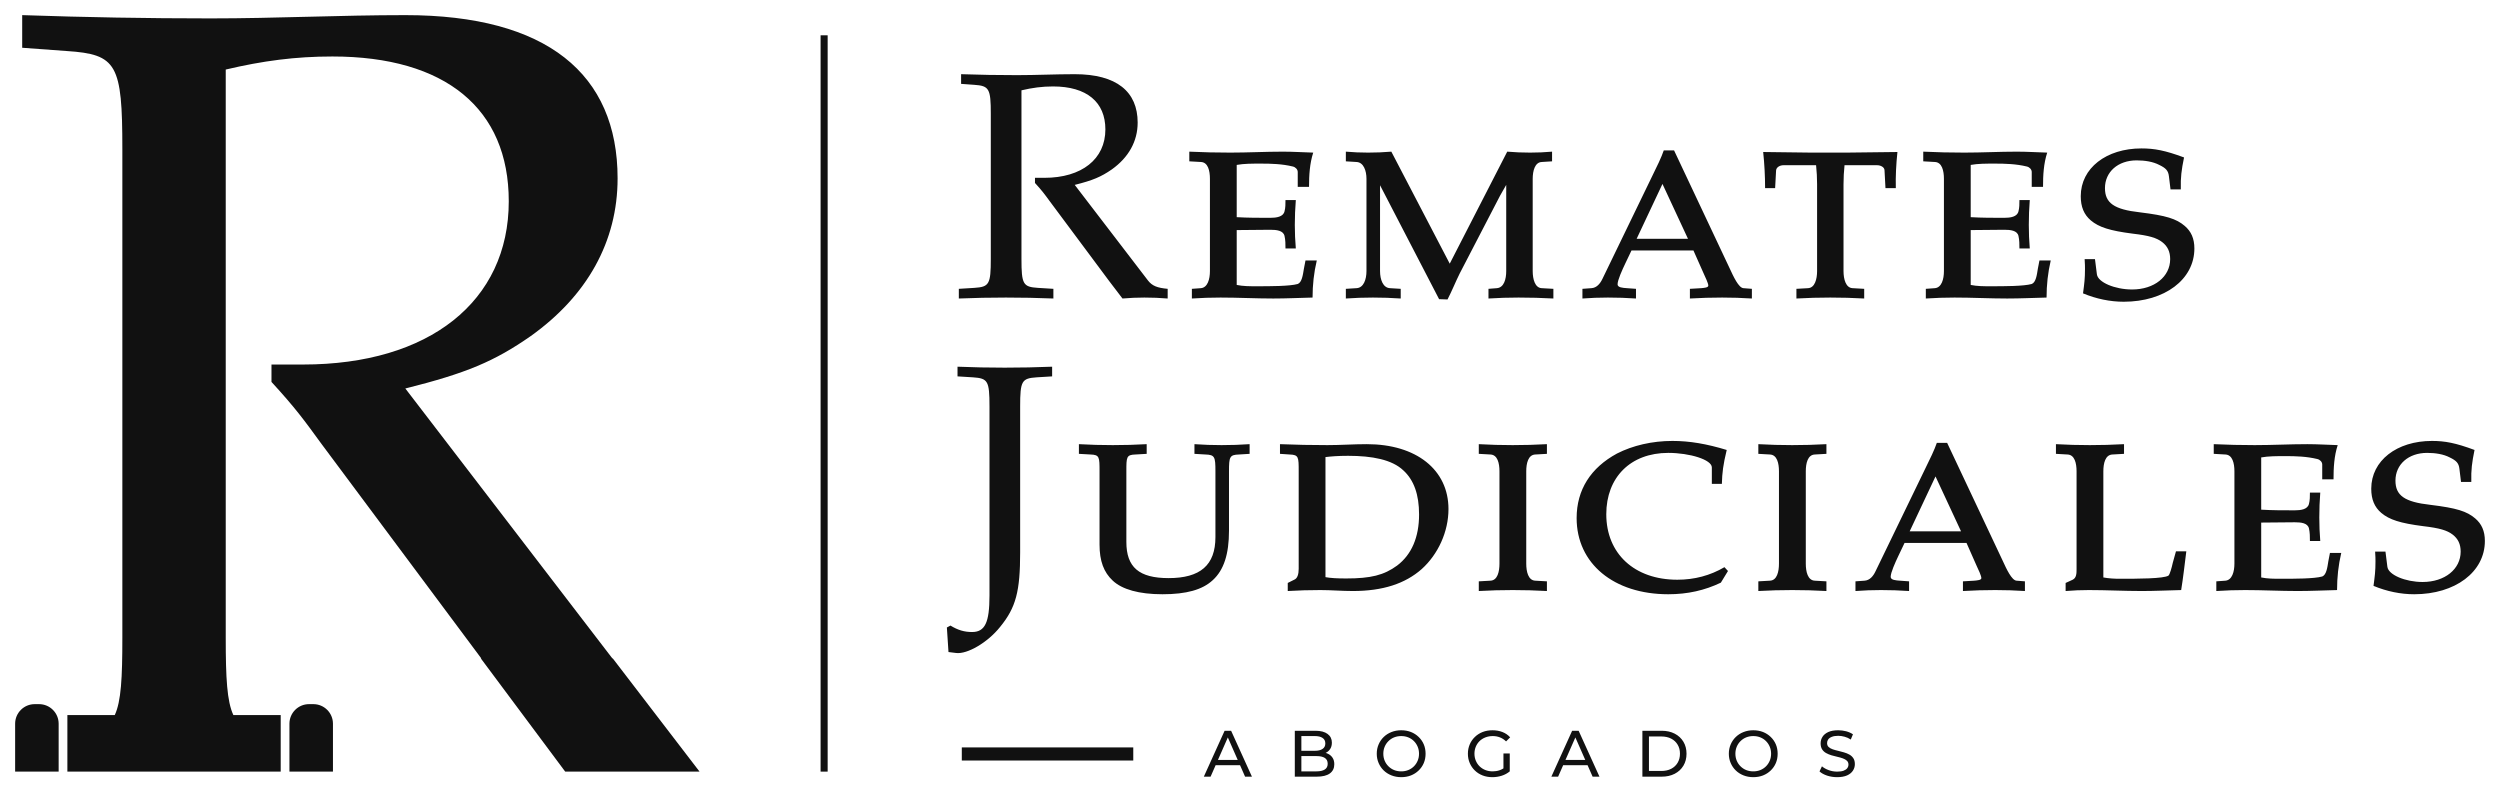
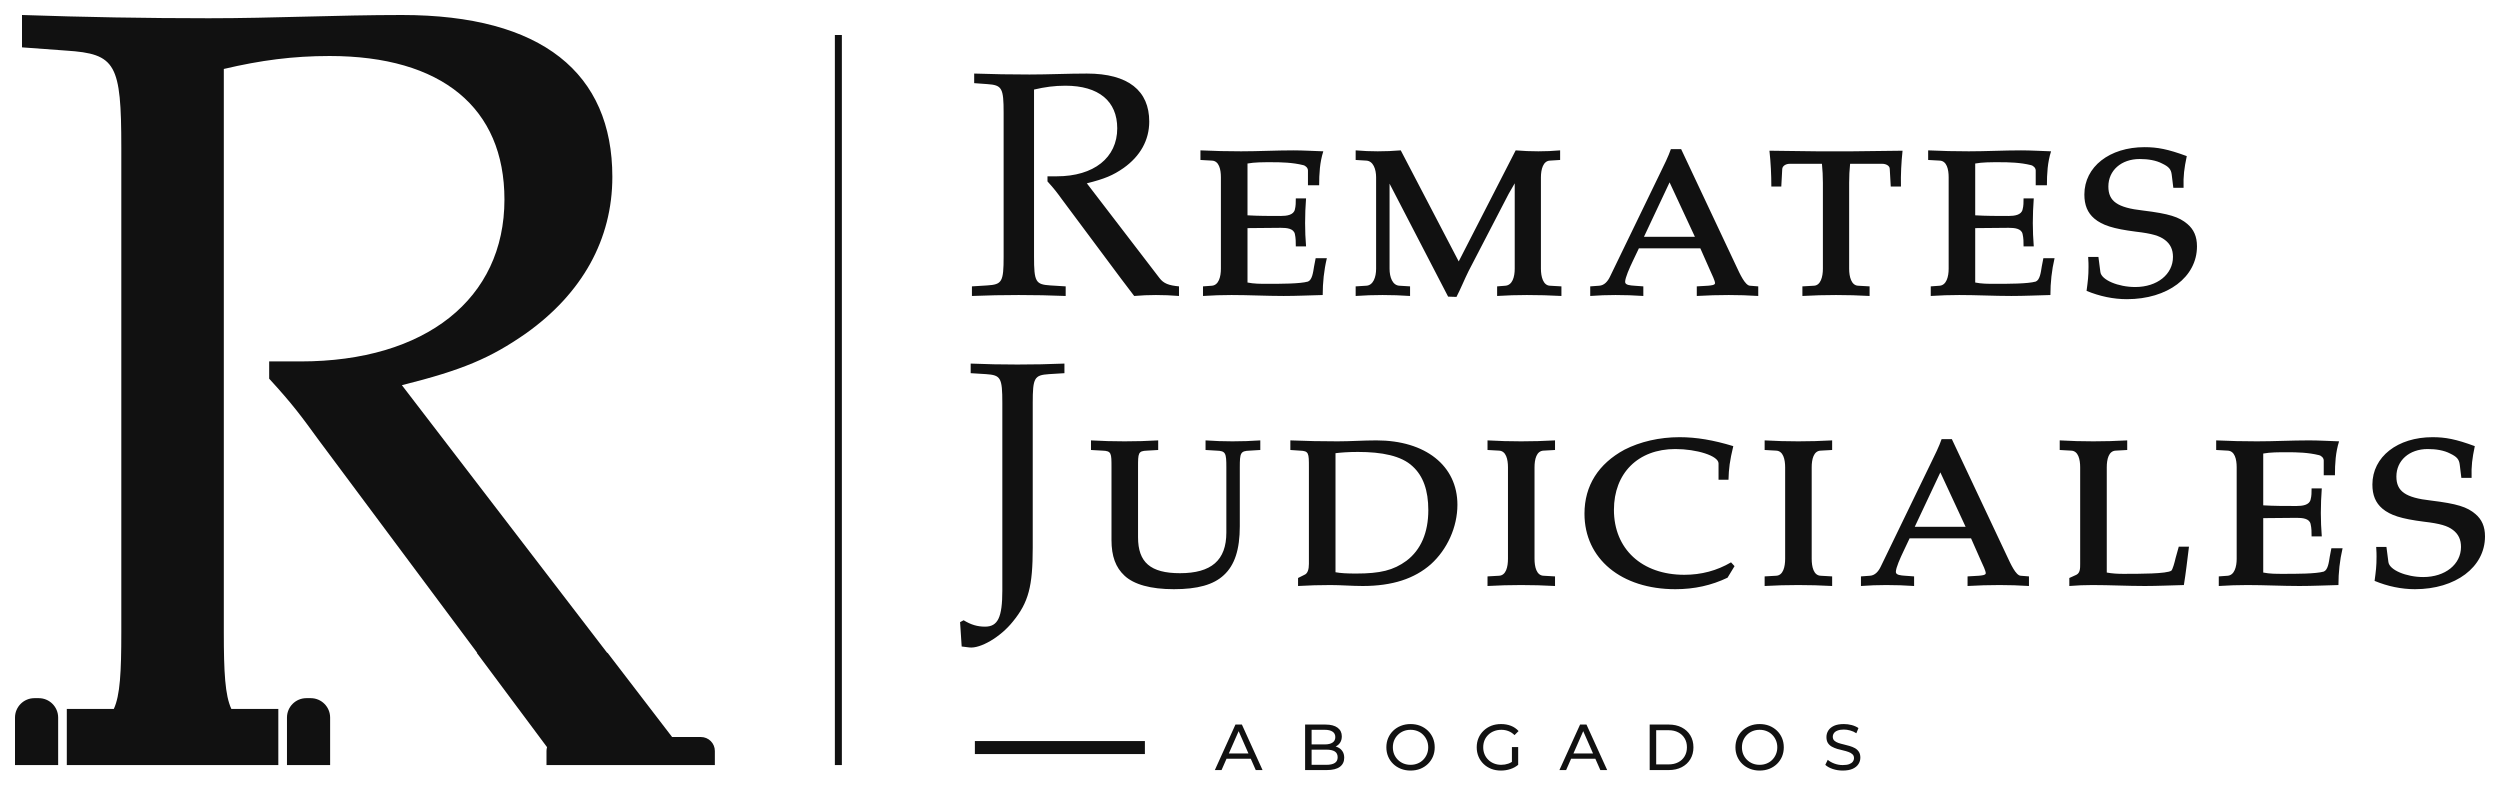
- <svg xmlns="http://www.w3.org/2000/svg" viewBox="-3 -3 495.71 157.1" role="img" aria-label="Abogados Remates Judiciales">
-   <path d="M10.36 138.78H19.76C21.02 136.05 21.26 131.43 21.26 123.45V26.55C21.26 9.71 20.18 7.77 10.25 7.12L1.4 6.47V0C13.92 0.43 26.22 0.65 38.74 0.65C51.69 0.65 64.42 0 77.37 0C105.43 0 119.46 11.65 119.46 32.37C119.46 44.89 113.42 55.68 102.19 63.67C95.07 68.63 89.46 71.01 77.37 74.03L118.42 127.55H118.5L135.71 150H109.07L92.34 127.55H92.43L60.76 85.04C57.3 80.29 55.58 77.91 50.83 72.73V69.28H57.09C82.12 69.28 97.88 56.76 97.88 36.91C97.88 18.56 85.36 8.2 62.91 8.2C55.58 8.2 49.1 9.06 41.76 10.79V123.45C41.76 131.43 42 136.05 43.27 138.78H52.66V150H10.36ZM58.27 136.62H59.14C61.28 136.62 63.02 138.36 63.02 140.5V150H54.39V140.5C54.39 138.36 56.13 136.62 58.27 136.62ZM3.88 136.62H4.75C6.89 136.62 8.63 138.36 8.63 140.5V150H-0V140.5C-0 138.36 1.74 136.62 3.88 136.62Z" fill="#111111" />
-   <path d="M159.71 4H161.11V150H159.71Z" fill="#111111" />
-   <path d="M187.12 56.19C190.26 56.06 193.33 56 196.46 56C199.6 56 202.74 56.06 205.87 56.19V54.27L202.8 54.08C199.86 53.89 199.54 53.38 199.54 48.32V14.91C201.71 14.4 203.63 14.14 205.81 14.14C212.46 14.14 216.18 17.22 216.18 22.66C216.18 28.54 211.5 32.26 204.08 32.26H202.22V33.28C203.63 34.82 204.14 35.52 205.17 36.93L216.94 52.74L219.57 56.19C221.04 56.06 222.45 56 223.92 56C225.46 56 226.99 56.06 228.53 56.19V54.27C226.48 54.08 225.46 53.7 224.62 52.61L210.1 33.66C213.68 32.77 215.34 32.06 217.46 30.59C220.78 28.22 222.58 25.02 222.58 21.31C222.58 15.17 218.42 11.71 210.1 11.71C206.26 11.71 202.48 11.9 198.64 11.9C194.93 11.9 191.28 11.84 187.57 11.71V13.63L190.19 13.82C193.14 14.02 193.46 14.59 193.46 19.58V48.32C193.46 53.38 193.14 53.89 190.19 54.08L187.12 54.27ZM232.82 28.99 235.12 29.12C236.53 29.18 236.91 30.85 236.91 32.45V50.75C236.91 52.35 236.46 54.02 235.12 54.14L233.33 54.27V56.19C235.25 56.06 237.17 56 239.02 56C242.48 56 246 56.19 249.46 56.19C252.08 56.19 254.64 56.06 257.26 56C257.26 53.5 257.52 51.07 258.1 48.64H255.86L255.54 50.3C255.34 51.52 255.15 52.99 254.32 53.31C252.72 53.76 248.88 53.76 246.13 53.76C244.78 53.76 243.5 53.76 242.22 53.5V42.62L248.88 42.56C250.1 42.56 251.44 42.69 251.7 43.78C251.89 44.61 251.89 45.44 251.89 46.27H253.94C253.81 44.74 253.74 43.14 253.74 41.6C253.74 39.94 253.81 38.34 253.94 36.67H251.89C251.89 37.44 251.89 38.21 251.7 38.91C251.44 40 250.1 40.19 248.88 40.19C246.64 40.19 244.4 40.19 242.22 40.06V29.7C243.63 29.44 245.36 29.44 246.96 29.44C249.07 29.44 251.25 29.5 253.36 30.02C253.87 30.14 254.32 30.59 254.32 31.1V34.05H256.56C256.56 31.74 256.69 29.44 257.39 27.26C255.34 27.2 253.36 27.07 251.38 27.07C247.92 27.07 244.46 27.26 240.94 27.26C238.26 27.26 235.5 27.2 232.82 27.07ZM263.86 56.19C265.65 56.06 267.44 56 269.23 56C271.09 56 272.88 56.06 274.74 56.19V54.27L272.62 54.14C271.22 54.08 270.64 52.42 270.64 50.75V33.73L282.35 56.32L284.02 56.38C284.91 54.66 285.62 52.86 286.45 51.2L294.45 35.78L295.66 33.66V50.75C295.66 52.35 295.22 54.02 293.81 54.14L292.14 54.27V56.19C294.13 56.06 296.11 56 298.1 56C300.4 56 302.7 56.06 305.01 56.19V54.27L302.7 54.14C301.36 54.08 300.91 52.35 300.91 50.75V32.45C300.91 30.85 301.36 29.18 302.7 29.12L304.75 28.99V27.07C303.28 27.2 301.87 27.26 300.4 27.26C298.86 27.26 297.39 27.2 295.86 27.07L284.46 49.28L272.88 27.07C271.34 27.2 269.81 27.26 268.27 27.26C266.8 27.26 265.33 27.2 263.86 27.07V28.99L265.97 29.12C267.38 29.18 267.95 30.85 267.95 32.45V50.75C267.95 52.42 267.38 54.08 265.97 54.14L263.86 54.27ZM310.77 56.19C312.43 56.06 314.16 56 315.82 56C317.68 56 319.54 56.06 321.39 56.19V54.27L319.6 54.14C318.77 54.08 317.74 54.02 317.74 53.38C317.74 52.54 318.64 50.56 319.28 49.22L320.5 46.66H332.78L334.77 51.14C335.15 51.97 335.73 53.18 335.73 53.63C335.73 54.02 334.96 54.08 334.32 54.14L332.08 54.27V56.19C334.26 56.06 336.37 56 338.48 56C340.46 56 342.38 56.06 344.37 56.19V54.27L342.7 54.14C341.74 54.08 340.72 51.84 339.95 50.18L328.94 26.82H326.9C326.45 28.16 325.49 30.14 324.66 31.81L314.74 52.29C314.29 53.25 313.58 54.08 312.56 54.14L310.77 54.27ZM321.52 44.35 326.64 33.47 331.7 44.35ZM346.61 27.14C346.86 29.5 346.99 31.94 346.99 34.3H348.98L349.17 30.78C349.23 30.14 349.94 29.76 350.64 29.76H357.1C357.23 30.98 357.3 32.26 357.3 33.54V50.75C357.3 52.35 356.85 54.08 355.5 54.14L353.2 54.27V56.19C355.44 56.06 357.68 56 359.92 56C362.16 56 364.4 56.06 366.64 56.19V54.27L364.34 54.14C362.99 54.08 362.54 52.35 362.54 50.75V33.54C362.54 32.26 362.61 30.98 362.74 29.76H369.2C369.9 29.76 370.67 30.14 370.67 30.78L370.86 34.3H372.91C372.85 31.94 372.98 29.5 373.23 27.14L363.18 27.26H356.08ZM378.35 28.99 380.66 29.12C382.06 29.18 382.45 30.85 382.45 32.45V50.75C382.45 52.35 382 54.02 380.66 54.14L378.86 54.27V56.19C380.78 56.06 382.7 56 384.56 56C388.02 56 391.54 56.19 394.99 56.19C397.62 56.19 400.18 56.06 402.8 56C402.8 53.5 403.06 51.07 403.63 48.64H401.39L401.07 50.3C400.88 51.52 400.69 52.99 399.86 53.31C398.26 53.76 394.42 53.76 391.66 53.76C390.32 53.76 389.04 53.76 387.76 53.5V42.62L394.42 42.56C395.63 42.56 396.98 42.69 397.23 43.78C397.42 44.61 397.42 45.44 397.42 46.27H399.47C399.34 44.74 399.28 43.14 399.28 41.6C399.28 39.94 399.34 38.34 399.47 36.67H397.42C397.42 37.44 397.42 38.21 397.23 38.91C396.98 40 395.63 40.19 394.42 40.19C392.18 40.19 389.94 40.19 387.76 40.06V29.7C389.17 29.44 390.9 29.44 392.5 29.44C394.61 29.44 396.78 29.5 398.9 30.02C399.41 30.14 399.86 30.59 399.86 31.1V34.05H402.1C402.1 31.74 402.22 29.44 402.93 27.26C400.88 27.2 398.9 27.07 396.91 27.07C393.46 27.07 390 27.26 386.48 27.26C383.79 27.26 381.04 27.2 378.35 27.07ZM409.58 35.9C409.58 38.02 410.22 39.55 411.57 40.7C413.17 42.05 415.34 42.75 419.89 43.33C423.15 43.71 424.62 44.16 425.71 44.99C426.8 45.82 427.31 46.91 427.31 48.38C427.31 51.84 424.18 54.4 419.76 54.4C416.37 54.4 412.98 52.99 412.78 51.39L412.4 48.38H410.35C410.42 49.22 410.42 50.05 410.42 50.3C410.42 52.29 410.29 53.18 410.03 55.17C412.66 56.26 415.41 56.83 418.1 56.83C426.22 56.83 432.11 52.42 432.11 46.27C432.11 44.29 431.47 42.88 430.19 41.79C428.53 40.38 426.54 39.74 421.3 39.1C416.18 38.53 414.38 37.25 414.38 34.3C414.38 31.1 416.94 28.8 420.66 28.8C422.32 28.8 423.92 29.06 425.14 29.7C426.48 30.34 426.93 30.85 427.06 31.94L427.38 34.56H429.42C429.36 32.13 429.55 30.72 430.06 28.22C426.29 26.82 424.18 26.43 421.62 26.43C414.64 26.43 409.58 30.34 409.58 35.9Z" fill="#111111" />
-   <path d="M184.75 121.42 185.07 126.29 186.61 126.48C188.78 126.74 192.82 124.43 195.31 121.3C198.45 117.46 199.28 114.26 199.28 106.51V77.58C199.28 72.53 199.6 72.02 202.54 71.82L205.62 71.63V69.71C202.48 69.84 199.34 69.9 196.21 69.9C193.07 69.9 190 69.84 186.86 69.71V71.63L189.94 71.82C192.88 72.02 193.2 72.53 193.2 77.58V115.09C193.2 120.46 192.3 122.32 189.74 122.32C188.21 122.32 186.93 121.94 185.46 121.04ZM210.93 86.99 213.23 87.12C215.02 87.18 215.02 87.63 215.02 90.45V104.98C215.02 108.24 215.86 110.48 217.65 112.14C219.5 113.87 222.83 114.83 227.5 114.83C232.24 114.83 235.44 113.94 237.49 112.02C239.66 110.03 240.69 106.9 240.69 102.22V90.45C240.69 87.57 240.82 87.18 242.67 87.12L244.78 86.99V85.07C242.93 85.2 241.07 85.26 239.22 85.26C237.42 85.26 235.63 85.2 233.84 85.07V86.99L236.02 87.12C237.87 87.18 238 87.57 238 90.45V103.5C238 109.07 234.99 111.63 228.72 111.63C222.83 111.63 220.34 109.46 220.34 104.46V90.45C220.34 87.63 220.34 87.18 222.13 87.12L224.37 86.99V85.07C222.13 85.2 219.89 85.26 217.65 85.26C215.41 85.26 213.17 85.2 210.93 85.07ZM250.8 86.99 252.72 87.12C254.51 87.18 254.51 87.63 254.51 90.45V109.78C254.51 110.86 254.26 111.7 253.62 111.95C253.17 112.14 252.78 112.4 252.34 112.59V114.19C254.51 114.06 256.62 114 258.8 114C260.91 114 263.09 114.19 265.26 114.19C271.22 114.19 275.63 112.72 278.9 109.84C282.16 106.9 284.21 102.42 284.21 97.94C284.21 90.13 277.81 85.07 268.02 85.07C265.39 85.07 262.83 85.26 260.21 85.26C257.07 85.26 253.94 85.2 250.8 85.07ZM259.82 111.44V87.63C260.91 87.5 262.32 87.38 264.3 87.38C269.1 87.38 273.01 88.14 275.25 90.26C277.36 92.18 278.38 95.06 278.38 99.02C278.38 103.5 276.91 106.96 274.03 109.14C271.41 111.06 268.78 111.7 263.92 111.7C262.13 111.7 260.85 111.63 259.82 111.44ZM290.22 114.19C292.46 114.06 294.7 114 296.94 114C299.18 114 301.42 114.06 303.73 114.19V112.27L301.42 112.14C300.02 112.08 299.63 110.35 299.63 108.75V90.45C299.63 88.85 300.02 87.18 301.42 87.12L303.73 86.99V85.07C301.42 85.2 299.18 85.26 296.94 85.26C294.7 85.26 292.46 85.2 290.22 85.07V86.99L292.53 87.12C293.94 87.18 294.32 88.85 294.32 90.45V108.75C294.32 110.35 293.94 112.08 292.53 112.14L290.22 112.27ZM309.62 99.73C309.62 108.75 316.98 114.83 327.79 114.83C331.63 114.83 335.02 114.06 338.22 112.53L339.63 110.22L338.93 109.46C336.11 111.12 332.98 111.95 329.58 111.95C321.07 111.95 315.5 106.77 315.5 98.96C315.5 91.66 320.3 86.8 327.79 86.8C332.02 86.8 336.43 88.14 336.43 89.68V92.94H338.42C338.48 90.7 338.67 89.17 339.38 86.22C335.41 85.01 332.02 84.43 328.62 84.43C324.59 84.43 320.75 85.33 317.62 86.93C312.43 89.74 309.62 94.1 309.62 99.73ZM345.65 114.19C347.89 114.06 350.13 114 352.37 114C354.61 114 356.85 114.06 359.15 114.19V112.27L356.85 112.14C355.44 112.08 355.06 110.35 355.06 108.75V90.45C355.06 88.85 355.44 87.18 356.85 87.12L359.15 86.99V85.07C356.85 85.2 354.61 85.26 352.37 85.26C350.13 85.26 347.89 85.2 345.65 85.07V86.99L347.95 87.12C349.36 87.18 349.74 88.85 349.74 90.45V108.75C349.74 110.35 349.36 112.08 347.95 112.14L345.65 112.27ZM364.91 114.19C366.58 114.06 368.3 114 369.97 114C371.82 114 373.68 114.06 375.54 114.19V112.27L373.74 112.14C372.91 112.08 371.89 112.02 371.89 111.38C371.89 110.54 372.78 108.56 373.42 107.22L374.64 104.66H386.93L388.91 109.14C389.3 109.97 389.87 111.18 389.87 111.63C389.87 112.02 389.1 112.08 388.46 112.14L386.22 112.27V114.19C388.4 114.06 390.51 114 392.62 114C394.61 114 396.53 114.06 398.51 114.19V112.27L396.85 112.14C395.89 112.08 394.86 109.84 394.1 108.18L383.09 84.82H381.04C380.59 86.16 379.63 88.14 378.8 89.81L368.88 110.29C368.43 111.25 367.73 112.08 366.7 112.14L364.91 112.27ZM375.66 102.35 380.78 91.47 385.84 102.35ZM404.66 86.99 406.96 87.12C408.37 87.18 408.75 88.85 408.75 90.45V109.78C408.75 110.67 408.75 111.57 407.98 111.95L406.58 112.59V114.19C408.11 114.06 409.65 114 411.18 114C414.7 114 418.16 114.19 421.68 114.19C424.24 114.19 426.86 114.06 429.49 114C429.87 111.7 430.19 108.88 430.51 106.32H428.46L427.82 108.62C427.63 109.52 427.25 110.86 426.99 111.12C426.1 111.76 420.66 111.76 417.33 111.76C416.24 111.76 415.15 111.7 414.06 111.5V90.45C414.06 88.85 414.45 87.18 415.86 87.12L418.16 86.99V85.07C415.86 85.2 413.62 85.26 411.38 85.26C409.14 85.26 406.9 85.2 404.66 85.07ZM435.95 86.99 438.26 87.12C439.66 87.18 440.05 88.85 440.05 90.45V108.75C440.05 110.35 439.6 112.02 438.26 112.14L436.46 112.27V114.19C438.38 114.06 440.3 114 442.16 114C445.62 114 449.14 114.19 452.59 114.19C455.22 114.19 457.78 114.06 460.4 114C460.4 111.5 460.66 109.07 461.23 106.64H458.99L458.67 108.3C458.48 109.52 458.29 110.99 457.46 111.31C455.86 111.76 452.02 111.76 449.26 111.76C447.92 111.76 446.64 111.76 445.36 111.5V100.62L452.02 100.56C453.23 100.56 454.58 100.69 454.83 101.78C455.02 102.61 455.02 103.44 455.02 104.27H457.07C456.94 102.74 456.88 101.14 456.88 99.6C456.88 97.94 456.94 96.34 457.07 94.67H455.02C455.02 95.44 455.02 96.21 454.83 96.91C454.58 98 453.23 98.19 452.02 98.19C449.78 98.19 447.54 98.19 445.36 98.06V87.7C446.77 87.44 448.5 87.44 450.1 87.44C452.21 87.44 454.38 87.5 456.5 88.02C457.01 88.14 457.46 88.59 457.46 89.1V92.05H459.7C459.7 89.74 459.82 87.44 460.53 85.26C458.48 85.2 456.5 85.07 454.51 85.07C451.06 85.07 447.6 85.26 444.08 85.26C441.39 85.26 438.64 85.2 435.95 85.07ZM467.18 93.9C467.18 96.02 467.82 97.55 469.17 98.7C470.77 100.05 472.94 100.75 477.49 101.33C480.75 101.71 482.22 102.16 483.31 102.99C484.4 103.82 484.91 104.91 484.91 106.38C484.91 109.84 481.78 112.4 477.36 112.4C473.97 112.4 470.58 110.99 470.38 109.39L470 106.38H467.95C468.02 107.22 468.02 108.05 468.02 108.3C468.02 110.29 467.89 111.18 467.63 113.17C470.26 114.26 473.01 114.83 475.7 114.83C483.82 114.83 489.71 110.42 489.71 104.27C489.71 102.29 489.07 100.88 487.79 99.79C486.13 98.38 484.14 97.74 478.9 97.1C473.78 96.53 471.98 95.25 471.98 92.3C471.98 89.1 474.54 86.8 478.26 86.8C479.92 86.8 481.52 87.06 482.74 87.7C484.08 88.34 484.53 88.85 484.66 89.94L484.98 92.56H487.02C486.96 90.13 487.15 88.72 487.66 86.22C483.89 84.82 481.78 84.43 479.22 84.43C472.24 84.43 467.18 88.34 467.18 93.9Z" fill="#111111" />
-   <path d="M187.71 145.2H221.71V147.8H187.71Z" fill="#111111" />
-   <path d="M235.7 151 239.82 141.9H241.11L245.24 151H243.88L240.2 142.63H240.72L237.04 151ZM237.45 148.73 237.81 147.68H242.93L243.3 148.73ZM253.74 151V141.9H257.83Q259.4 141.9 260.24 142.53Q261.09 143.16 261.09 144.25Q261.09 144.99 260.76 145.5Q260.43 146.01 259.87 146.28Q259.31 146.55 258.66 146.55L258.89 146.16Q259.67 146.16 260.27 146.44Q260.87 146.71 261.22 147.24Q261.57 147.76 261.57 148.54Q261.57 149.71 260.69 150.36Q259.81 151 258.09 151ZM255.04 149.95H258.03Q259.11 149.95 259.68 149.58Q260.26 149.22 260.26 148.44Q260.26 147.65 259.68 147.28Q259.11 146.92 258.03 146.92H254.93V145.87H257.71Q258.7 145.87 259.24 145.5Q259.79 145.14 259.79 144.41Q259.79 143.68 259.24 143.32Q258.7 142.95 257.71 142.95H255.04ZM274.84 151.1Q273.8 151.1 272.91 150.75Q272.02 150.4 271.37 149.77Q270.72 149.14 270.36 148.3Q269.99 147.45 269.99 146.45Q269.99 145.45 270.36 144.6Q270.72 143.76 271.37 143.13Q272.02 142.5 272.91 142.15Q273.79 141.8 274.84 141.8Q275.88 141.8 276.76 142.14Q277.64 142.49 278.29 143.12Q278.95 143.75 279.31 144.59Q279.67 145.44 279.67 146.45Q279.67 147.46 279.31 148.31Q278.95 149.15 278.29 149.78Q277.64 150.41 276.76 150.76Q275.88 151.1 274.84 151.1ZM274.84 149.95Q275.6 149.95 276.24 149.69Q276.88 149.43 277.36 148.95Q277.83 148.48 278.1 147.84Q278.37 147.2 278.37 146.45Q278.37 145.7 278.1 145.06Q277.83 144.42 277.36 143.95Q276.88 143.47 276.24 143.21Q275.6 142.95 274.84 142.95Q274.08 142.95 273.43 143.21Q272.79 143.47 272.31 143.95Q271.83 144.42 271.56 145.06Q271.29 145.7 271.29 146.45Q271.29 147.2 271.56 147.84Q271.83 148.48 272.31 148.95Q272.79 149.43 273.43 149.69Q274.08 149.95 274.84 149.95ZM292.91 151.1Q291.86 151.1 290.98 150.76Q290.09 150.41 289.44 149.78Q288.79 149.15 288.43 148.31Q288.06 147.46 288.06 146.45Q288.06 145.44 288.43 144.59Q288.79 143.75 289.45 143.12Q290.1 142.49 290.99 142.14Q291.87 141.8 292.94 141.8Q294.02 141.8 294.91 142.15Q295.81 142.5 296.44 143.2L295.63 144.01Q295.07 143.46 294.41 143.21Q293.76 142.95 292.99 142.95Q292.21 142.95 291.54 143.21Q290.87 143.47 290.38 143.94Q289.9 144.41 289.63 145.05Q289.36 145.7 289.36 146.45Q289.36 147.19 289.63 147.83Q289.9 148.48 290.38 148.95Q290.87 149.43 291.53 149.69Q292.2 149.95 292.98 149.95Q293.71 149.95 294.37 149.72Q295.04 149.49 295.62 148.96L296.36 149.95Q295.68 150.52 294.78 150.81Q293.87 151.1 292.91 151.1ZM296.36 149.95 295.11 149.78V146.4H296.36ZM304.61 151 308.73 141.9H310.02L314.15 151H312.79L309.11 142.63H309.63L305.95 151ZM306.37 148.73 306.72 147.68H311.84L312.22 148.73ZM322.66 151V141.9H326.49Q327.95 141.9 329.06 142.47Q330.17 143.04 330.79 144.07Q331.41 145.1 331.41 146.45Q331.41 147.8 330.79 148.83Q330.17 149.86 329.06 150.43Q327.95 151 326.49 151ZM323.96 149.87H326.41Q327.54 149.87 328.37 149.44Q329.2 149.01 329.65 148.24Q330.11 147.46 330.11 146.45Q330.11 145.42 329.65 144.66Q329.2 143.89 328.37 143.46Q327.54 143.03 326.41 143.03H323.96ZM344.65 151.1Q343.61 151.1 342.72 150.75Q341.83 150.4 341.18 149.77Q340.53 149.14 340.17 148.3Q339.8 147.45 339.8 146.45Q339.8 145.45 340.17 144.6Q340.53 143.76 341.18 143.13Q341.83 142.5 342.72 142.15Q343.6 141.8 344.65 141.8Q345.69 141.8 346.57 142.14Q347.45 142.49 348.1 143.12Q348.76 143.75 349.12 144.59Q349.48 145.44 349.48 146.45Q349.48 147.46 349.12 148.31Q348.76 149.15 348.1 149.78Q347.45 150.41 346.57 150.76Q345.69 151.1 344.65 151.1ZM344.65 149.95Q345.41 149.95 346.05 149.69Q346.69 149.43 347.17 148.95Q347.64 148.48 347.91 147.84Q348.18 147.2 348.18 146.45Q348.18 145.7 347.91 145.06Q347.64 144.42 347.17 143.95Q346.69 143.47 346.05 143.21Q345.41 142.95 344.65 142.95Q343.89 142.95 343.24 143.21Q342.6 143.47 342.12 143.95Q341.64 144.42 341.37 145.06Q341.1 145.7 341.1 146.45Q341.1 147.2 341.37 147.84Q341.64 148.48 342.12 148.95Q342.6 149.43 343.24 149.69Q343.89 149.95 344.65 149.95ZM361.27 151.1Q360.23 151.1 359.28 150.79Q358.33 150.47 357.78 149.96L358.26 148.95Q358.78 149.4 359.59 149.7Q360.4 150 361.27 150Q362.06 150 362.55 149.82Q363.05 149.63 363.28 149.32Q363.52 149 363.52 148.6Q363.52 148.13 363.21 147.84Q362.9 147.55 362.42 147.38Q361.93 147.2 361.34 147.07Q360.76 146.94 360.17 146.77Q359.58 146.59 359.09 146.32Q358.6 146.05 358.3 145.59Q358 145.12 358 144.4Q358 143.69 358.37 143.1Q358.74 142.51 359.52 142.15Q360.29 141.8 361.49 141.8Q362.28 141.8 363.06 142Q363.84 142.21 364.41 142.6L363.98 143.64Q363.4 143.25 362.75 143.08Q362.1 142.9 361.49 142.9Q360.72 142.9 360.23 143.1Q359.73 143.29 359.5 143.62Q359.28 143.94 359.28 144.34Q359.28 144.82 359.58 145.11Q359.89 145.4 360.38 145.57Q360.86 145.74 361.45 145.87Q362.03 146.01 362.62 146.18Q363.22 146.35 363.7 146.62Q364.19 146.89 364.49 147.35Q364.79 147.8 364.79 148.52Q364.79 149.21 364.41 149.8Q364.04 150.39 363.25 150.75Q362.46 151.1 361.27 151.1Z" fill="#111111" />
+ <svg xmlns="http://www.w3.org/2000/svg" viewBox="-3 -3 499.96 157.1" role="img" aria-label="Abogados Remates Judiciales">
+   <path d="M10.36 138.78H19.76C21.02 136.05 21.26 131.43 21.26 123.45V26.55C21.26 9.71 20.18 7.77 10.25 7.12L1.4 6.47V0C13.92 0.43 26.22 0.65 38.74 0.65C51.69 0.65 64.42 0 77.37 0C105.43 0 119.46 11.65 119.46 32.37C119.46 44.89 113.42 55.68 102.19 63.67C95.07 68.63 89.46 71.01 77.37 74.03L118.42 127.55H118.5L131.41 144.39H137.16C138.71 144.39 139.96 145.64 139.96 147.19V150H106.29V147.19C106.29 146.93 106.33 146.67 106.4 146.42L92.34 127.55H92.43L60.76 85.04C57.3 80.29 55.58 77.91 50.83 72.73V69.28H57.09C82.12 69.28 97.88 56.76 97.88 36.91C97.88 18.56 85.36 8.2 62.91 8.2C55.58 8.2 49.1 9.06 41.76 10.79V123.45C41.76 131.43 42 136.05 43.27 138.78H52.66V150H10.36ZM58.27 136.62H59.14C61.28 136.62 63.02 138.36 63.02 140.5V150H54.39V140.5C54.39 138.36 56.13 136.62 58.27 136.62ZM3.88 136.62H4.75C6.89 136.62 8.63 138.36 8.63 140.5V150H-0V140.5C-0 138.36 1.74 136.62 3.88 136.62Z" fill="#111111" />
+   <path d="M163.96 4H165.36V150H163.96Z" fill="#111111" />
+   <path d="M191.37 56.19C194.51 56.06 197.58 56 200.72 56C203.85 56 206.99 56.06 210.12 56.19V54.27L207.05 54.08C204.11 53.89 203.79 53.38 203.79 48.32V14.91C205.96 14.4 207.88 14.14 210.06 14.14C216.72 14.14 220.43 17.22 220.43 22.66C220.43 28.54 215.76 32.26 208.33 32.26H206.48V33.28C207.88 34.82 208.4 35.52 209.42 36.93L221.2 52.74L223.82 56.19C225.29 56.06 226.7 56 228.17 56C229.71 56 231.24 56.06 232.78 56.19V54.27C230.73 54.08 229.71 53.7 228.88 52.61L214.35 33.66C217.93 32.77 219.6 32.06 221.71 30.59C225.04 28.22 226.83 25.02 226.83 21.31C226.83 15.17 222.67 11.71 214.35 11.71C210.51 11.71 206.73 11.9 202.89 11.9C199.18 11.9 195.53 11.84 191.82 11.71V13.63L194.44 13.82C197.39 14.02 197.71 14.59 197.71 19.58V48.32C197.71 53.38 197.39 53.89 194.44 54.08L191.37 54.27ZM237.07 28.99 239.37 29.12C240.78 29.18 241.16 30.85 241.16 32.45V50.75C241.16 52.35 240.72 54.02 239.37 54.14L237.58 54.27V56.19C239.5 56.06 241.42 56 243.28 56C246.73 56 250.25 56.19 253.71 56.19C256.33 56.19 258.89 56.06 261.52 56C261.52 53.5 261.77 51.07 262.35 48.64H260.11L259.79 50.3C259.6 51.52 259.4 52.99 258.57 53.31C256.97 53.76 253.13 53.76 250.38 53.76C249.04 53.76 247.76 53.76 246.48 53.5V42.62L253.13 42.56C254.35 42.56 255.69 42.69 255.95 43.78C256.14 44.61 256.14 45.44 256.14 46.27H258.19C258.06 44.74 258 43.14 258 41.6C258 39.94 258.06 38.34 258.19 36.67H256.14C256.14 37.44 256.14 38.21 255.95 38.91C255.69 40 254.35 40.19 253.13 40.19C250.89 40.19 248.65 40.19 246.48 40.06V29.7C247.88 29.44 249.61 29.44 251.21 29.44C253.32 29.44 255.5 29.5 257.61 30.02C258.12 30.14 258.57 30.59 258.57 31.1V34.05H260.81C260.81 31.74 260.94 29.44 261.64 27.26C259.6 27.2 257.61 27.07 255.63 27.07C252.17 27.07 248.72 27.26 245.2 27.26C242.51 27.26 239.76 27.2 237.07 27.07ZM268.11 56.19C269.9 56.06 271.69 56 273.48 56C275.34 56 277.13 56.06 278.99 56.19V54.27L276.88 54.14C275.47 54.08 274.89 52.42 274.89 50.75V33.73L286.6 56.32L288.27 56.38C289.16 54.66 289.87 52.86 290.7 51.2L298.7 35.78L299.92 33.66V50.75C299.92 52.35 299.47 54.02 298.06 54.14L296.4 54.27V56.19C298.38 56.06 300.36 56 302.35 56C304.65 56 306.96 56.06 309.26 56.19V54.27L306.96 54.14C305.61 54.08 305.16 52.35 305.16 50.75V32.45C305.16 30.85 305.61 29.18 306.96 29.12L309 28.99V27.07C307.53 27.2 306.12 27.26 304.65 27.26C303.12 27.26 301.64 27.2 300.11 27.07L288.72 49.28L277.13 27.07C275.6 27.2 274.06 27.26 272.52 27.26C271.05 27.26 269.58 27.2 268.11 27.07V28.99L270.22 29.12C271.63 29.18 272.2 30.85 272.2 32.45V50.75C272.2 52.42 271.63 54.08 270.22 54.14L268.11 54.27ZM315.02 56.19C316.68 56.06 318.41 56 320.08 56C321.93 56 323.79 56.06 325.64 56.19V54.27L323.85 54.14C323.02 54.08 322 54.02 322 53.38C322 52.54 322.89 50.56 323.53 49.22L324.75 46.66H337.04L339.02 51.14C339.4 51.97 339.98 53.18 339.98 53.63C339.98 54.02 339.21 54.08 338.57 54.14L336.33 54.27V56.19C338.51 56.06 340.62 56 342.73 56C344.72 56 346.64 56.06 348.62 56.19V54.27L346.96 54.14C346 54.08 344.97 51.84 344.2 50.18L333.2 26.82H331.15C330.7 28.16 329.74 30.14 328.91 31.81L318.99 52.29C318.54 53.25 317.84 54.08 316.81 54.14L315.02 54.27ZM325.77 44.35 330.89 33.47 335.95 44.35ZM350.86 27.14C351.12 29.5 351.24 31.94 351.24 34.3H353.23L353.42 30.78C353.48 30.14 354.19 29.76 354.89 29.76H361.36C361.48 30.98 361.55 32.26 361.55 33.54V50.75C361.55 52.35 361.1 54.08 359.76 54.14L357.45 54.27V56.19C359.69 56.06 361.93 56 364.17 56C366.41 56 368.65 56.06 370.89 56.19V54.27L368.59 54.14C367.24 54.08 366.8 52.35 366.8 50.75V33.54C366.8 32.26 366.86 30.98 366.99 29.76H373.45C374.16 29.76 374.92 30.14 374.92 30.78L375.12 34.3H377.16C377.1 31.94 377.23 29.5 377.48 27.14L367.44 27.26H360.33ZM382.6 28.99 384.91 29.12C386.32 29.18 386.7 30.85 386.7 32.45V50.75C386.7 52.35 386.25 54.02 384.91 54.14L383.12 54.27V56.19C385.04 56.06 386.96 56 388.81 56C392.27 56 395.79 56.19 399.24 56.19C401.87 56.19 404.43 56.06 407.05 56C407.05 53.5 407.31 51.07 407.88 48.64H405.64L405.32 50.3C405.13 51.52 404.94 52.99 404.11 53.31C402.51 53.76 398.67 53.76 395.92 53.76C394.57 53.76 393.29 53.76 392.01 53.5V42.62L398.67 42.56C399.88 42.56 401.23 42.69 401.48 43.78C401.68 44.61 401.68 45.44 401.68 46.27H403.72C403.6 44.74 403.53 43.14 403.53 41.6C403.53 39.94 403.6 38.34 403.72 36.67H401.68C401.68 37.44 401.68 38.21 401.48 38.91C401.23 40 399.88 40.19 398.67 40.19C396.43 40.19 394.19 40.19 392.01 40.06V29.7C393.42 29.44 395.15 29.44 396.75 29.44C398.86 29.44 401.04 29.5 403.15 30.02C403.66 30.14 404.11 30.59 404.11 31.1V34.05H406.35C406.35 31.74 406.48 29.44 407.18 27.26C405.13 27.2 403.15 27.07 401.16 27.07C397.71 27.07 394.25 27.26 390.73 27.26C388.04 27.26 385.29 27.2 382.6 27.07ZM413.84 35.9C413.84 38.02 414.48 39.55 415.82 40.7C417.42 42.05 419.6 42.75 424.14 43.33C427.4 43.71 428.88 44.16 429.96 44.99C431.05 45.82 431.56 46.91 431.56 48.38C431.56 51.84 428.43 54.4 424.01 54.4C420.62 54.4 417.23 52.99 417.04 51.39L416.65 48.38H414.6C414.67 49.22 414.67 50.05 414.67 50.3C414.67 52.29 414.54 53.18 414.28 55.17C416.91 56.26 419.66 56.83 422.35 56.83C430.48 56.83 436.36 52.42 436.36 46.27C436.36 44.29 435.72 42.88 434.44 41.79C432.78 40.38 430.8 39.74 425.55 39.1C420.43 38.53 418.64 37.25 418.64 34.3C418.64 31.1 421.2 28.8 424.91 28.8C426.57 28.8 428.17 29.06 429.39 29.7C430.73 30.34 431.18 30.85 431.31 31.94L431.63 34.56H433.68C433.61 32.13 433.8 30.72 434.32 28.22C430.54 26.82 428.43 26.43 425.87 26.43C418.89 26.43 413.84 30.34 413.84 35.9Z" fill="#111111" />
+   <path d="M189 121.42 189.32 126.29 190.86 126.48C193.04 126.74 197.07 124.43 199.56 121.3C202.7 117.46 203.53 114.26 203.53 106.51V77.58C203.53 72.53 203.85 72.02 206.8 71.82L209.87 71.63V69.71C206.73 69.84 203.6 69.9 200.46 69.9C197.32 69.9 194.25 69.84 191.12 69.71V71.63L194.19 71.82C197.13 72.02 197.45 72.53 197.45 77.58V115.09C197.45 120.46 196.56 122.32 194 122.32C192.46 122.32 191.18 121.94 189.71 121.04ZM215.18 86.99 217.48 87.12C219.28 87.18 219.28 87.63 219.28 90.45V104.98C219.28 108.24 220.11 110.48 221.9 112.14C223.76 113.87 227.08 114.83 231.76 114.83C236.49 114.83 239.69 113.94 241.74 112.02C243.92 110.03 244.94 106.9 244.94 102.22V90.45C244.94 87.57 245.07 87.18 246.92 87.12L249.04 86.99V85.07C247.18 85.2 245.32 85.26 243.47 85.26C241.68 85.26 239.88 85.2 238.09 85.07V86.99L240.27 87.12C242.12 87.18 242.25 87.57 242.25 90.45V103.5C242.25 109.07 239.24 111.63 232.97 111.63C227.08 111.63 224.59 109.46 224.59 104.46V90.45C224.59 87.63 224.59 87.18 226.38 87.12L228.62 86.99V85.07C226.38 85.2 224.14 85.26 221.9 85.26C219.66 85.26 217.42 85.2 215.18 85.07ZM255.05 86.99 256.97 87.12C258.76 87.18 258.76 87.63 258.76 90.45V109.78C258.76 110.86 258.51 111.7 257.87 111.95C257.42 112.14 257.04 112.4 256.59 112.59V114.19C258.76 114.06 260.88 114 263.05 114C265.16 114 267.34 114.19 269.52 114.19C275.47 114.19 279.88 112.72 283.15 109.84C286.41 106.9 288.46 102.42 288.46 97.94C288.46 90.13 282.06 85.07 272.27 85.07C269.64 85.07 267.08 85.26 264.46 85.26C261.32 85.26 258.19 85.2 255.05 85.07ZM264.08 111.44V87.63C265.16 87.5 266.57 87.38 268.56 87.38C273.36 87.38 277.26 88.14 279.5 90.26C281.61 92.18 282.64 95.06 282.64 99.02C282.64 103.5 281.16 106.96 278.28 109.14C275.66 111.06 273.04 111.7 268.17 111.7C266.38 111.7 265.1 111.63 264.08 111.44ZM294.48 114.19C296.72 114.06 298.96 114 301.2 114C303.44 114 305.68 114.06 307.98 114.19V112.27L305.68 112.14C304.27 112.08 303.88 110.35 303.88 108.75V90.45C303.88 88.85 304.27 87.18 305.68 87.12L307.98 86.99V85.07C305.68 85.2 303.44 85.26 301.2 85.26C298.96 85.26 296.72 85.2 294.48 85.07V86.99L296.78 87.12C298.19 87.18 298.57 88.85 298.57 90.45V108.75C298.57 110.35 298.19 112.08 296.78 112.14L294.48 112.27ZM313.87 99.73C313.87 108.75 321.23 114.83 332.04 114.83C335.88 114.83 339.28 114.06 342.48 112.53L343.88 110.22L343.18 109.46C340.36 111.12 337.23 111.95 333.84 111.95C325.32 111.95 319.76 106.77 319.76 98.96C319.76 91.66 324.56 86.8 332.04 86.8C336.27 86.8 340.68 88.14 340.68 89.68V92.94H342.67C342.73 90.7 342.92 89.17 343.63 86.22C339.66 85.01 336.27 84.43 332.88 84.43C328.84 84.43 325 85.33 321.87 86.93C316.68 89.74 313.87 94.1 313.87 99.73ZM349.9 114.19C352.14 114.06 354.38 114 356.62 114C358.86 114 361.1 114.06 363.4 114.19V112.27L361.1 112.14C359.69 112.08 359.31 110.35 359.31 108.75V90.45C359.31 88.85 359.69 87.18 361.1 87.12L363.4 86.99V85.07C361.1 85.2 358.86 85.26 356.62 85.26C354.38 85.26 352.14 85.2 349.9 85.07V86.99L352.2 87.12C353.61 87.18 354 88.85 354 90.45V108.75C354 110.35 353.61 112.08 352.2 112.14L349.9 112.27ZM369.16 114.19C370.83 114.06 372.56 114 374.22 114C376.08 114 377.93 114.06 379.79 114.19V112.27L378 112.14C377.16 112.08 376.14 112.02 376.14 111.38C376.14 110.54 377.04 108.56 377.68 107.22L378.89 104.66H391.18L393.16 109.14C393.55 109.97 394.12 111.18 394.12 111.63C394.12 112.02 393.36 112.08 392.72 112.14L390.48 112.27V114.19C392.65 114.06 394.76 114 396.88 114C398.86 114 400.78 114.06 402.76 114.19V112.27L401.1 112.14C400.14 112.08 399.12 109.84 398.35 108.18L387.34 84.82H385.29C384.84 86.16 383.88 88.14 383.05 89.81L373.13 110.29C372.68 111.25 371.98 112.08 370.96 112.14L369.16 112.27ZM379.92 102.35 385.04 91.47 390.09 102.35ZM408.91 86.99 411.21 87.12C412.62 87.18 413 88.85 413 90.45V109.78C413 110.67 413 111.57 412.24 111.95L410.83 112.59V114.19C412.36 114.06 413.9 114 415.44 114C418.96 114 422.41 114.19 425.93 114.19C428.49 114.19 431.12 114.06 433.74 114C434.12 111.7 434.44 108.88 434.76 106.32H432.72L432.08 108.62C431.88 109.52 431.5 110.86 431.24 111.12C430.35 111.76 424.91 111.76 421.58 111.76C420.49 111.76 419.4 111.7 418.32 111.5V90.45C418.32 88.85 418.7 87.18 420.11 87.12L422.41 86.99V85.07C420.11 85.2 417.87 85.26 415.63 85.26C413.39 85.26 411.15 85.2 408.91 85.07ZM440.2 86.99 442.51 87.12C443.92 87.18 444.3 88.85 444.3 90.45V108.75C444.3 110.35 443.85 112.02 442.51 112.14L440.72 112.27V114.19C442.64 114.06 444.56 114 446.41 114C449.87 114 453.39 114.19 456.84 114.19C459.47 114.19 462.03 114.06 464.65 114C464.65 111.5 464.91 109.07 465.48 106.64H463.24L462.92 108.3C462.73 109.52 462.54 110.99 461.71 111.31C460.11 111.76 456.27 111.76 453.52 111.76C452.17 111.76 450.89 111.76 449.61 111.5V100.62L456.27 100.56C457.48 100.56 458.83 100.69 459.08 101.78C459.28 102.61 459.28 103.44 459.28 104.27H461.32C461.2 102.74 461.13 101.14 461.13 99.6C461.13 97.94 461.2 96.34 461.32 94.67H459.28C459.28 95.44 459.28 96.21 459.08 96.91C458.83 98 457.48 98.19 456.27 98.19C454.03 98.19 451.79 98.19 449.61 98.06V87.7C451.02 87.44 452.75 87.44 454.35 87.44C456.46 87.44 458.64 87.5 460.75 88.02C461.26 88.14 461.71 88.59 461.71 89.1V92.05H463.95C463.95 89.74 464.08 87.44 464.78 85.26C462.73 85.2 460.75 85.07 458.76 85.07C455.31 85.07 451.85 85.26 448.33 85.26C445.64 85.26 442.89 85.2 440.2 85.07ZM471.44 93.9C471.44 96.02 472.08 97.55 473.42 98.7C475.02 100.05 477.2 100.75 481.74 101.33C485 101.71 486.48 102.16 487.56 102.99C488.65 103.82 489.16 104.91 489.16 106.38C489.16 109.84 486.03 112.4 481.61 112.4C478.22 112.4 474.83 110.99 474.64 109.39L474.25 106.38H472.2C472.27 107.22 472.27 108.05 472.27 108.3C472.27 110.29 472.14 111.18 471.88 113.17C474.51 114.26 477.26 114.83 479.95 114.83C488.08 114.83 493.96 110.42 493.96 104.27C493.96 102.29 493.32 100.88 492.04 99.79C490.38 98.38 488.4 97.74 483.15 97.1C478.03 96.53 476.24 95.25 476.24 92.3C476.24 89.1 478.8 86.8 482.51 86.8C484.17 86.8 485.77 87.06 486.99 87.7C488.33 88.34 488.78 88.85 488.91 89.94L489.23 92.56H491.28C491.21 90.13 491.4 88.72 491.92 86.22C488.14 84.82 486.03 84.43 483.47 84.43C476.49 84.43 471.44 88.34 471.44 93.9Z" fill="#111111" />
+   <path d="M191.96 145.2H225.96V147.8H191.96Z" fill="#111111" />
+   <path d="M239.95 151 244.07 141.9H245.36L249.49 151H248.13L244.45 142.63H244.97L241.29 151ZM241.71 148.73 242.06 147.68H247.18L247.56 148.73ZM258 151V141.9H262.08Q263.65 141.9 264.5 142.53Q265.34 143.16 265.34 144.25Q265.34 144.99 265.01 145.5Q264.68 146.01 264.12 146.28Q263.56 146.55 262.91 146.55L263.14 146.16Q263.92 146.16 264.52 146.44Q265.12 146.71 265.47 147.24Q265.82 147.76 265.82 148.54Q265.82 149.71 264.94 150.36Q264.07 151 262.34 151ZM259.3 149.95H262.29Q263.36 149.95 263.94 149.58Q264.51 149.22 264.51 148.44Q264.51 147.65 263.94 147.28Q263.36 146.92 262.29 146.92H259.18V145.87H261.96Q262.95 145.87 263.49 145.5Q264.04 145.14 264.04 144.41Q264.04 143.68 263.49 143.32Q262.95 142.95 261.96 142.95H259.3ZM279.09 151.1Q278.05 151.1 277.16 150.75Q276.27 150.4 275.62 149.77Q274.97 149.14 274.61 148.3Q274.25 147.45 274.25 146.45Q274.25 145.45 274.61 144.6Q274.97 143.76 275.62 143.13Q276.27 142.5 277.16 142.15Q278.04 141.8 279.09 141.8Q280.13 141.8 281.01 142.14Q281.89 142.49 282.55 143.12Q283.2 143.75 283.56 144.59Q283.92 145.44 283.92 146.45Q283.92 147.46 283.56 148.31Q283.2 149.15 282.55 149.78Q281.89 150.41 281.01 150.76Q280.13 151.1 279.09 151.1ZM279.09 149.95Q279.85 149.95 280.49 149.69Q281.14 149.43 281.61 148.95Q282.08 148.48 282.35 147.84Q282.62 147.2 282.62 146.45Q282.62 145.7 282.35 145.06Q282.08 144.42 281.61 143.95Q281.14 143.47 280.49 143.21Q279.85 142.95 279.09 142.95Q278.33 142.95 277.68 143.21Q277.04 143.47 276.56 143.95Q276.08 144.42 275.81 145.06Q275.55 145.7 275.55 146.45Q275.55 147.2 275.81 147.84Q276.08 148.48 276.56 148.95Q277.04 149.43 277.68 149.69Q278.33 149.95 279.09 149.95ZM297.16 151.1Q296.11 151.1 295.23 150.76Q294.34 150.41 293.69 149.78Q293.04 149.15 292.68 148.31Q292.32 147.46 292.32 146.45Q292.32 145.44 292.68 144.59Q293.04 143.75 293.7 143.12Q294.36 142.49 295.24 142.14Q296.12 141.8 297.19 141.8Q298.27 141.8 299.17 142.15Q300.06 142.5 300.69 143.2L299.88 144.01Q299.32 143.46 298.67 143.21Q298.01 142.95 297.24 142.95Q296.46 142.95 295.79 143.21Q295.12 143.47 294.64 143.94Q294.15 144.41 293.88 145.05Q293.62 145.7 293.62 146.45Q293.62 147.19 293.88 147.83Q294.15 148.48 294.64 148.95Q295.12 149.43 295.79 149.69Q296.45 149.95 297.23 149.95Q297.96 149.95 298.63 149.72Q299.3 149.49 299.87 148.96L300.61 149.95Q299.93 150.52 299.03 150.81Q298.13 151.1 297.16 151.1ZM300.61 149.95 299.36 149.78V146.4H300.61ZM308.86 151 312.99 141.9H314.27L318.41 151H317.04L313.36 142.63H313.88L310.2 151ZM310.62 148.73 310.97 147.68H316.09L316.47 148.73ZM326.91 151V141.9H330.74Q332.2 141.9 333.31 142.47Q334.42 143.04 335.04 144.07Q335.66 145.1 335.66 146.45Q335.66 147.8 335.04 148.83Q334.42 149.86 333.31 150.43Q332.2 151 330.74 151ZM328.21 149.87H330.67Q331.8 149.87 332.62 149.44Q333.45 149.01 333.9 148.24Q334.36 147.46 334.36 146.45Q334.36 145.42 333.9 144.66Q333.45 143.89 332.62 143.46Q331.8 143.03 330.67 143.03H328.21ZM348.9 151.1Q347.86 151.1 346.97 150.75Q346.08 150.4 345.43 149.77Q344.78 149.14 344.42 148.3Q344.06 147.45 344.06 146.45Q344.06 145.45 344.42 144.6Q344.78 143.76 345.43 143.13Q346.08 142.5 346.97 142.15Q347.85 141.8 348.9 141.8Q349.94 141.8 350.82 142.14Q351.7 142.49 352.36 143.12Q353.01 143.75 353.37 144.59Q353.73 145.44 353.73 146.45Q353.73 147.46 353.37 148.31Q353.01 149.15 352.36 149.78Q351.7 150.41 350.82 150.76Q349.94 151.1 348.9 151.1ZM348.9 149.95Q349.66 149.95 350.3 149.69Q350.95 149.43 351.42 148.95Q351.89 148.48 352.16 147.84Q352.43 147.2 352.43 146.45Q352.43 145.7 352.16 145.06Q351.89 144.42 351.42 143.95Q350.95 143.47 350.3 143.21Q349.66 142.95 348.9 142.95Q348.14 142.95 347.49 143.21Q346.85 143.47 346.37 143.95Q345.89 144.42 345.62 145.06Q345.36 145.7 345.36 146.45Q345.36 147.2 345.62 147.84Q345.89 148.48 346.37 148.95Q346.85 149.43 347.49 149.69Q348.14 149.95 348.9 149.95ZM365.52 151.1Q364.48 151.1 363.53 150.79Q362.58 150.47 362.03 149.96L362.52 148.95Q363.04 149.4 363.84 149.7Q364.65 150 365.52 150Q366.31 150 366.81 149.82Q367.3 149.63 367.53 149.32Q367.77 149 367.77 148.6Q367.77 148.13 367.46 147.84Q367.16 147.55 366.67 147.38Q366.18 147.2 365.6 147.07Q365.01 146.94 364.42 146.77Q363.83 146.59 363.34 146.32Q362.85 146.05 362.55 145.59Q362.26 145.12 362.26 144.4Q362.26 143.69 362.63 143.1Q363 142.51 363.77 142.15Q364.54 141.8 365.74 141.8Q366.53 141.8 367.31 142Q368.09 142.21 368.66 142.6L368.24 143.64Q367.65 143.25 367 143.08Q366.35 142.9 365.74 142.9Q364.97 142.9 364.48 143.1Q363.98 143.29 363.76 143.62Q363.53 143.94 363.53 144.34Q363.53 144.82 363.83 145.11Q364.14 145.4 364.63 145.57Q365.12 145.74 365.7 145.87Q366.29 146.01 366.88 146.18Q367.47 146.35 367.96 146.62Q368.44 146.89 368.74 147.35Q369.04 147.8 369.04 148.52Q369.04 149.21 368.66 149.8Q368.29 150.39 367.5 150.75Q366.71 151.1 365.52 151.1Z" fill="#111111" />
</svg>
